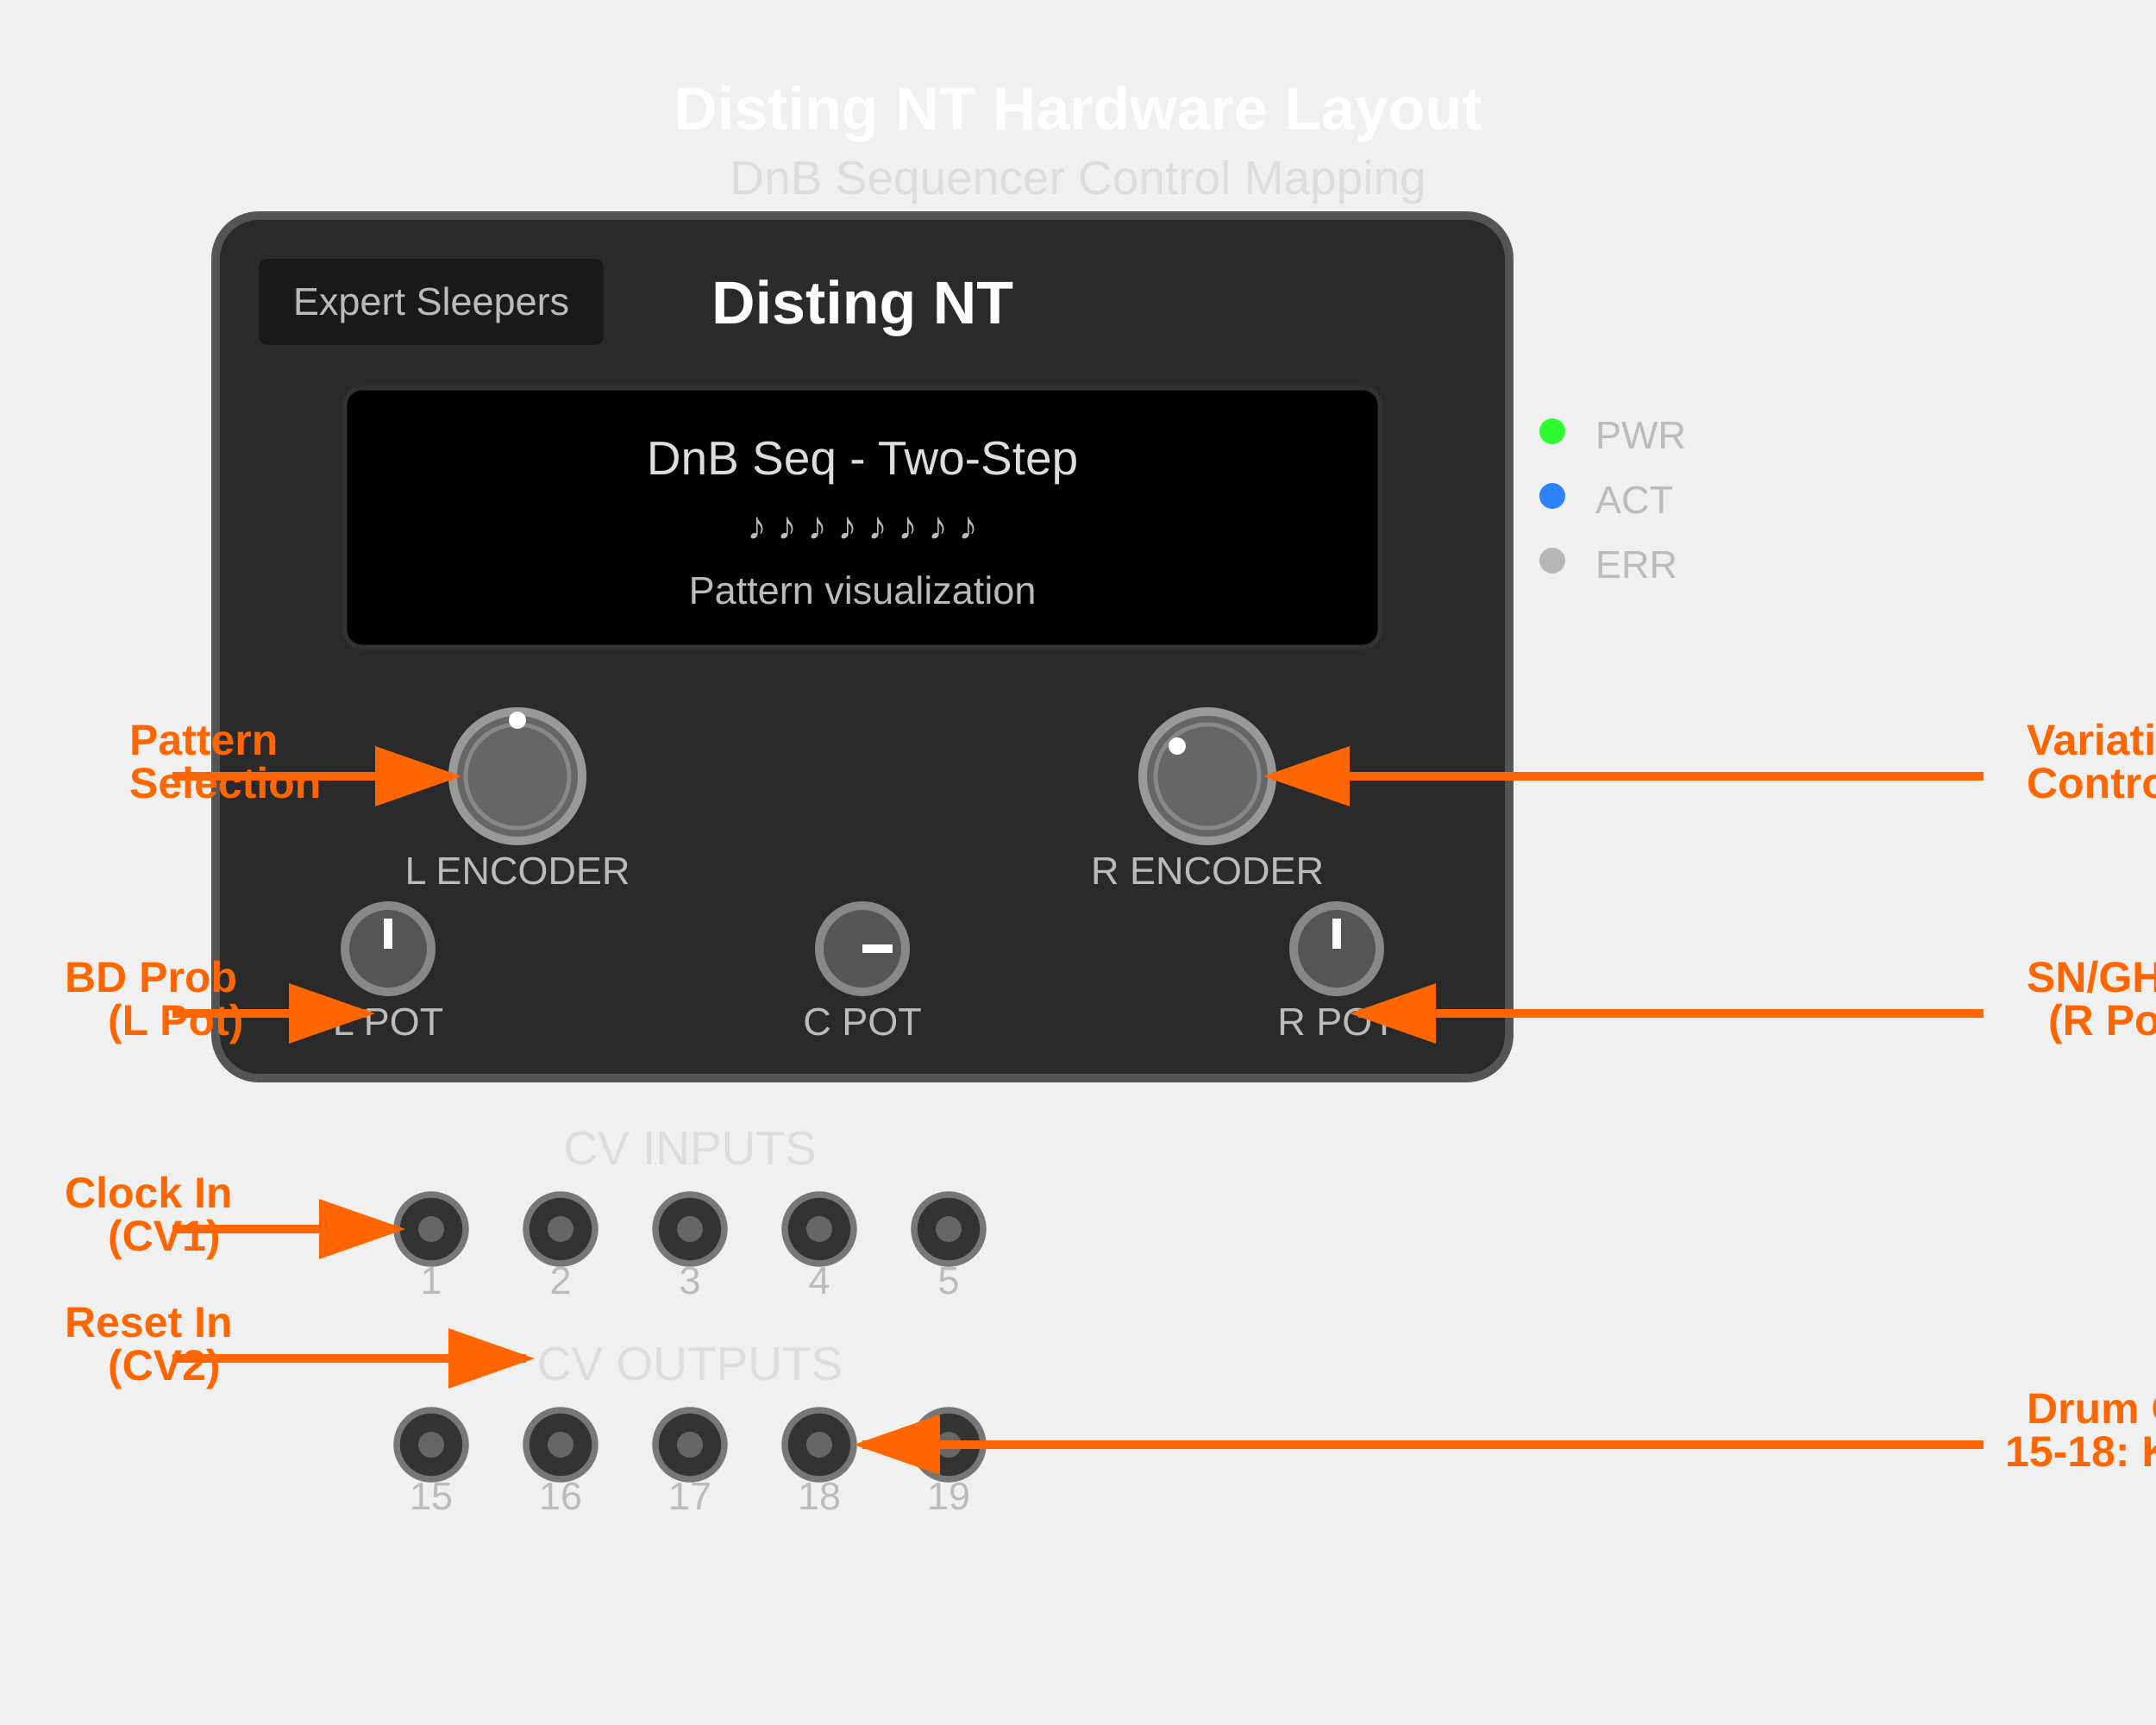
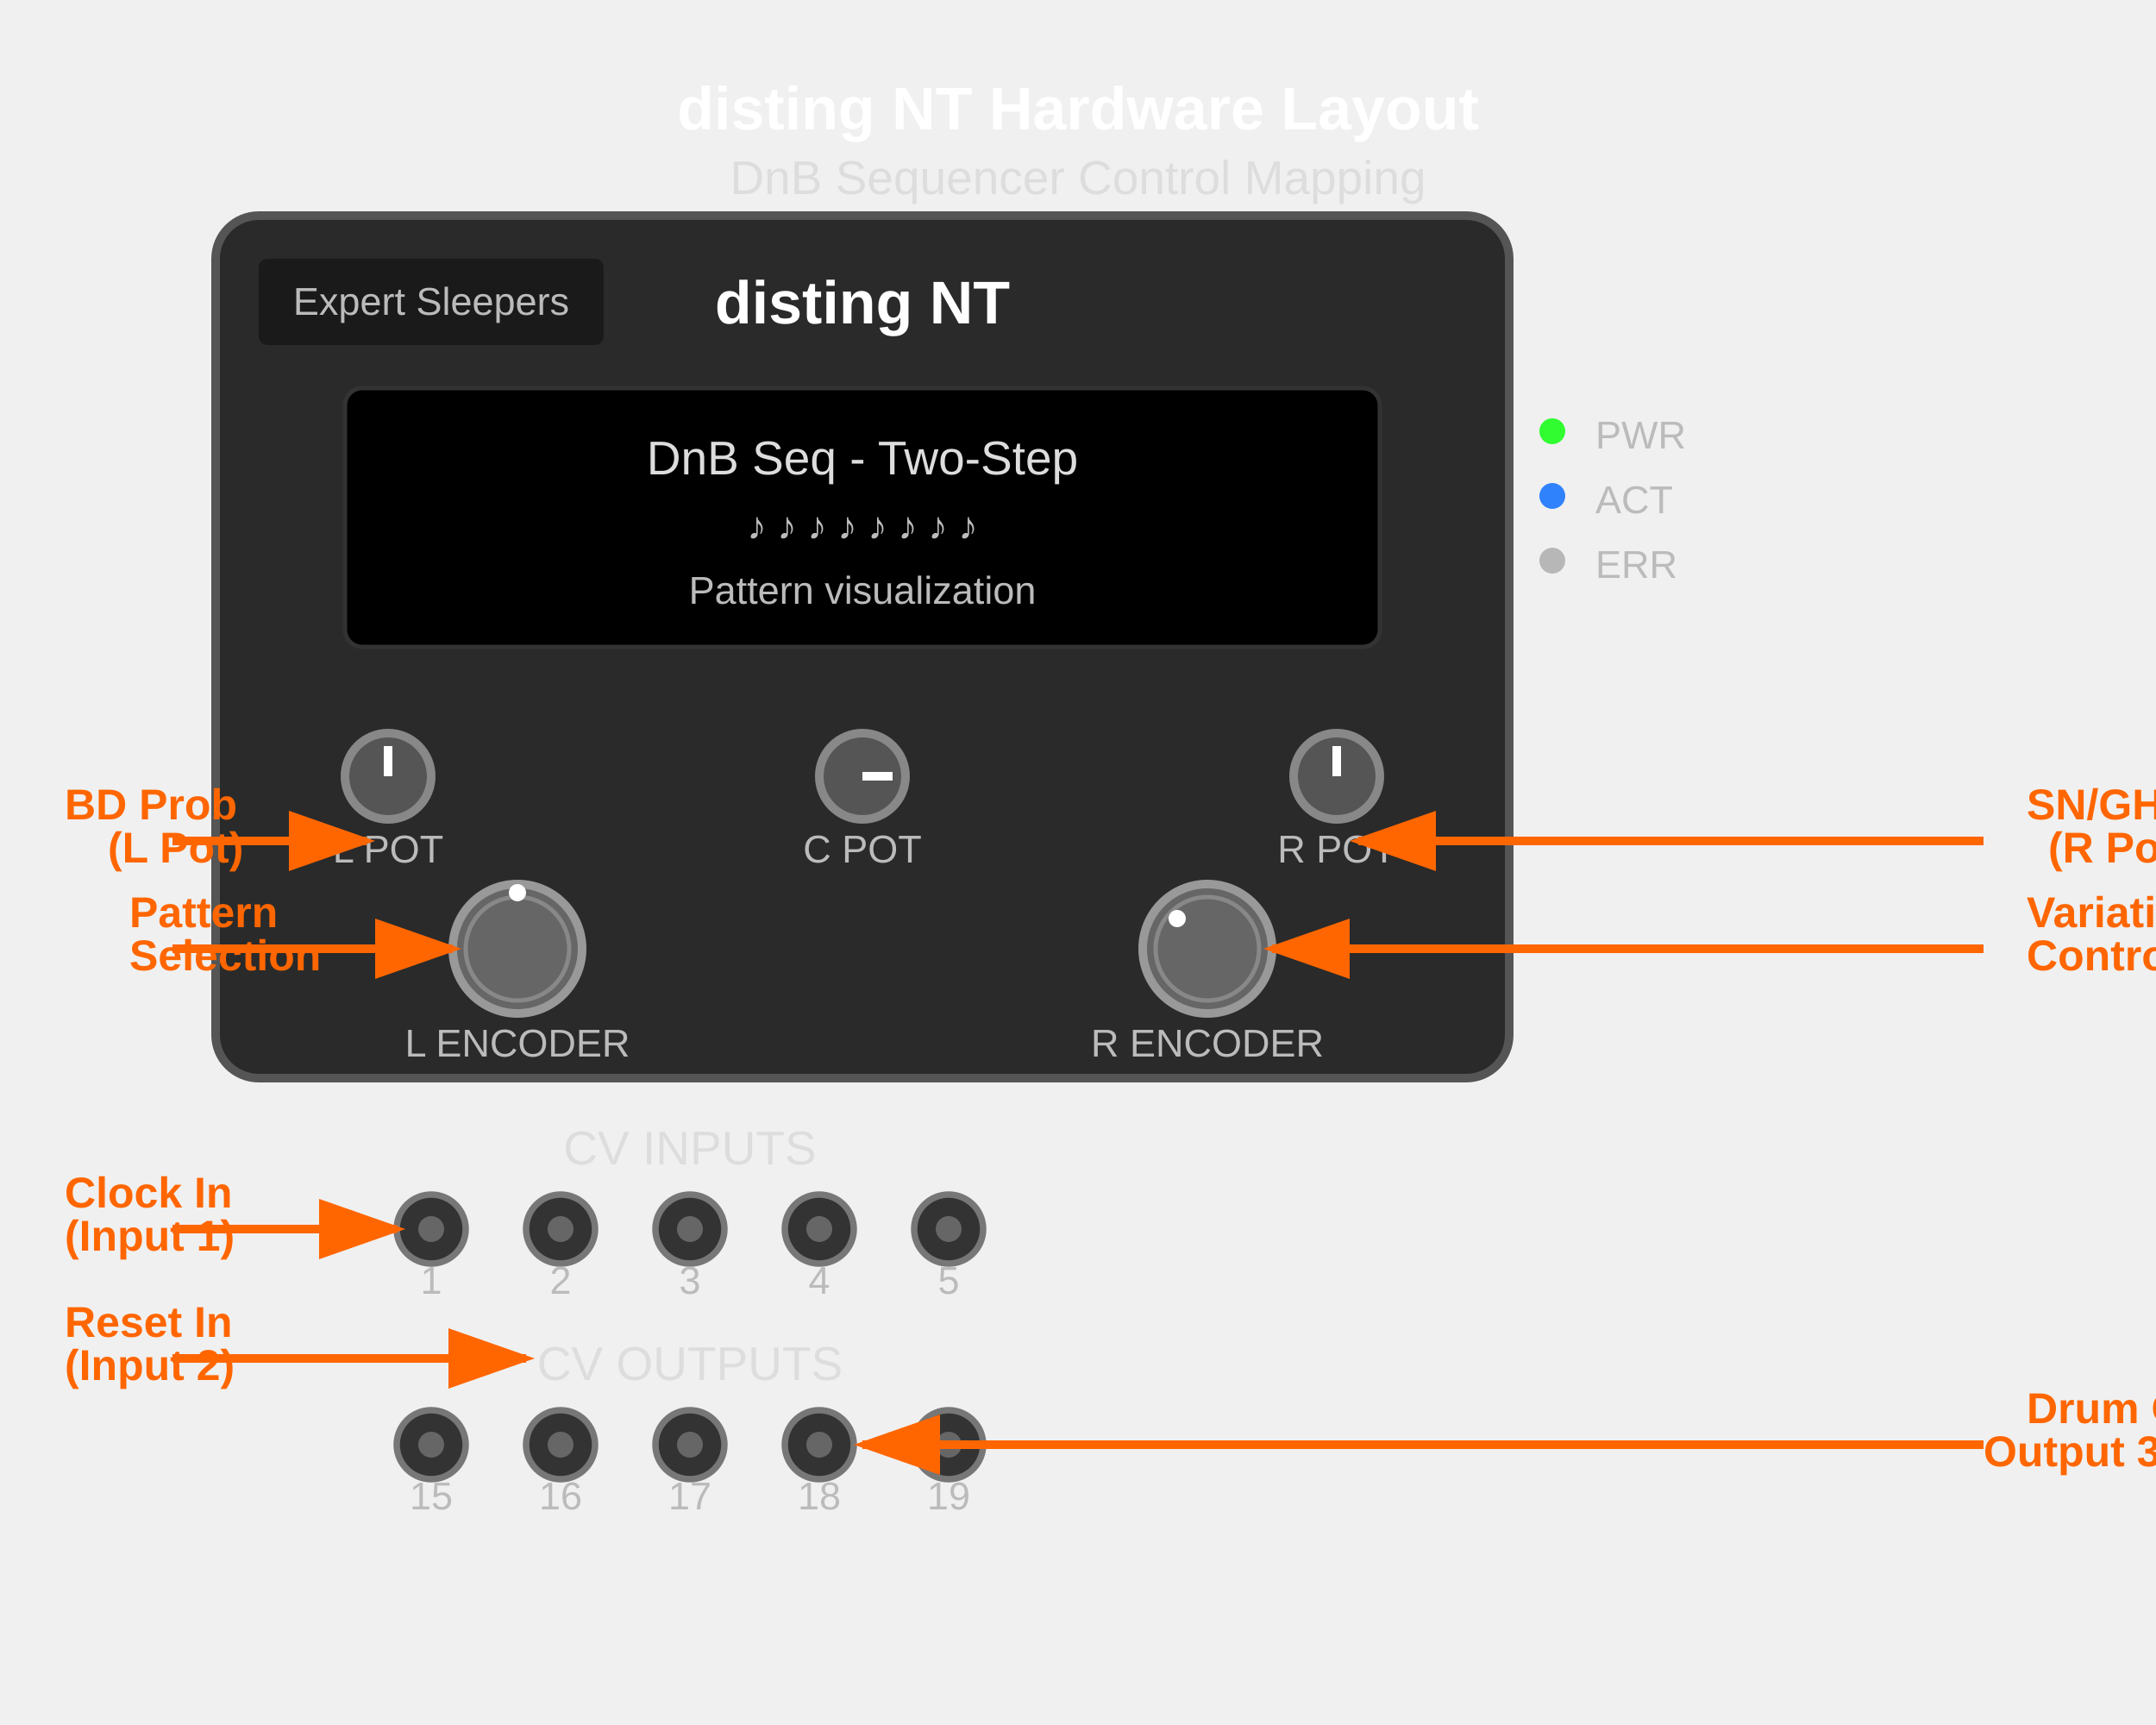
<svg xmlns="http://www.w3.org/2000/svg" width="500" height="400">
  <defs>
    <style>
      .hardware-bg { fill: #2a2a2a; stroke: #555; stroke-width: 2; }
      .screen-bg { fill: #000; stroke: #333; stroke-width: 1; }
      .text-title { fill: #fff; font-family: Arial, sans-serif; font-size: 14px; font-weight: bold; }
      .text-label { fill: #ddd; font-family: Arial, sans-serif; font-size: 11px; }
      .text-small { fill: #bbb; font-family: Arial, sans-serif; font-size: 9px; }
      .encoder { fill: #666; stroke: #999; stroke-width: 2; }
      .encoder-ring { fill: none; stroke: #888; stroke-width: 1; }
      .encoder-dot { fill: #fff; }
      .pot { fill: #555; stroke: #888; stroke-width: 2; }
      .pot-indicator { stroke: #fff; stroke-width: 2; fill: none; }
      .jack { fill: #333; stroke: #777; stroke-width: 1.5; }
      .jack-tip { fill: #666; }
      .button { fill: #444; stroke: #888; stroke-width: 1; }
      .led-red { fill: #ff0000; opacity: 0.8; }
      .led-green { fill: #00ff00; opacity: 0.8; }
      .led-blue { fill: #0066ff; opacity: 0.8; }
      .led-off { fill: #333; opacity: 0.3; }
      .annotation-line { stroke: #ff6600; stroke-width: 2; fill: none; marker-end: url(#arrowhead); }
      .annotation-text { fill: #ff6600; font-family: Arial, sans-serif; font-size: 10px; font-weight: bold; }
    </style>
    <marker id="arrowhead" markerWidth="10" markerHeight="7" refX="9" refY="3.5" orient="auto">
      <polygon points="0 0, 10 3.5, 0 7" fill="#ff6600" />
    </marker>
  </defs>
  <rect x="50" y="50" width="300" height="200" class="hardware-bg" rx="10" />
  <rect x="60" y="60" width="80" height="20" fill="#1a1a1a" rx="2" />
  <text x="100" y="73" class="text-small" text-anchor="middle">Expert Sleepers</text>
-   <text x="200" y="75" class="text-title" text-anchor="middle">Disting NT</text>
+   <text x="200" y="75" class="text-title" text-anchor="middle">disting NT</text>
  <rect x="80" y="90" width="240" height="60" class="screen-bg" rx="4" />
  <text x="200" y="110" class="text-label" text-anchor="middle">DnB Seq - Two-Step</text>
  <text x="200" y="125" class="text-small" text-anchor="middle">♪ ♪ ♪ ♪ ♪ ♪ ♪ ♪</text>
  <text x="200" y="140" class="text-small" text-anchor="middle">Pattern visualization</text>
-   <circle cx="120" cy="180" r="15" class="encoder" />
-   <circle cx="120" cy="180" r="12" class="encoder-ring" />
-   <circle cx="120" cy="167" r="2" class="encoder-dot" />
-   <text x="120" y="205" class="text-small" text-anchor="middle">L ENCODER</text>
-   <circle cx="280" cy="180" r="15" class="encoder" />
-   <circle cx="280" cy="180" r="12" class="encoder-ring" />
-   <circle cx="273" cy="173" r="2" class="encoder-dot" />
-   <text x="280" y="205" class="text-small" text-anchor="middle">R ENCODER</text>
-   <circle cx="90" cy="220" r="10" class="pot" />
-   <line x1="90" y1="213" x2="90" y2="220" class="pot-indicator" />
-   <text x="90" y="240" class="text-small" text-anchor="middle">L POT</text>
-   <circle cx="200" cy="220" r="10" class="pot" />
-   <line x1="207" y1="220" x2="200" y2="220" class="pot-indicator" />
-   <text x="200" y="240" class="text-small" text-anchor="middle">C POT</text>
-   <circle cx="310" cy="220" r="10" class="pot" />
-   <line x1="310" y1="213" x2="310" y2="220" class="pot-indicator" />
-   <text x="310" y="240" class="text-small" text-anchor="middle">R POT</text>
+   <circle cx="90" cy="180" r="10" class="pot" />
+   <line x1="90" y1="173" x2="90" y2="180" class="pot-indicator" />
+   <text x="90" y="200" class="text-small" text-anchor="middle">L POT</text>
+   <circle cx="200" cy="180" r="10" class="pot" />
+   <line x1="207" y1="180" x2="200" y2="180" class="pot-indicator" />
+   <text x="200" y="200" class="text-small" text-anchor="middle">C POT</text>
+   <circle cx="310" cy="180" r="10" class="pot" />
+   <line x1="310" y1="173" x2="310" y2="180" class="pot-indicator" />
+   <text x="310" y="200" class="text-small" text-anchor="middle">R POT</text>
+   <circle cx="120" cy="220" r="15" class="encoder" />
+   <circle cx="120" cy="220" r="12" class="encoder-ring" />
+   <circle cx="120" cy="207" r="2" class="encoder-dot" />
+   <text x="120" y="245" class="text-small" text-anchor="middle">L ENCODER</text>
+   <circle cx="280" cy="220" r="15" class="encoder" />
+   <circle cx="280" cy="220" r="12" class="encoder-ring" />
+   <circle cx="273" cy="213" r="2" class="encoder-dot" />
+   <text x="280" y="245" class="text-small" text-anchor="middle">R ENCODER</text>
  <g transform="translate(80, 270)">
    <text x="80" y="0" class="text-label" text-anchor="middle">CV INPUTS</text>
    <circle cx="20" cy="15" r="8" class="jack" />
    <circle cx="20" cy="15" r="3" class="jack-tip" />
    <text x="20" y="30" class="text-small" text-anchor="middle">1</text>
    <circle cx="50" cy="15" r="8" class="jack" />
    <circle cx="50" cy="15" r="3" class="jack-tip" />
    <text x="50" y="30" class="text-small" text-anchor="middle">2</text>
    <circle cx="80" cy="15" r="8" class="jack" />
    <circle cx="80" cy="15" r="3" class="jack-tip" />
    <text x="80" y="30" class="text-small" text-anchor="middle">3</text>
    <circle cx="110" cy="15" r="8" class="jack" />
    <circle cx="110" cy="15" r="3" class="jack-tip" />
    <text x="110" y="30" class="text-small" text-anchor="middle">4</text>
    <circle cx="140" cy="15" r="8" class="jack" />
    <circle cx="140" cy="15" r="3" class="jack-tip" />
    <text x="140" y="30" class="text-small" text-anchor="middle">5</text>
  </g>
  <g transform="translate(80, 320)">
    <text x="80" y="0" class="text-label" text-anchor="middle">CV OUTPUTS</text>
    <circle cx="20" cy="15" r="8" class="jack" />
    <circle cx="20" cy="15" r="3" class="jack-tip" />
    <text x="20" y="30" class="text-small" text-anchor="middle">15</text>
    <circle cx="50" cy="15" r="8" class="jack" />
    <circle cx="50" cy="15" r="3" class="jack-tip" />
    <text x="50" y="30" class="text-small" text-anchor="middle">16</text>
    <circle cx="80" cy="15" r="8" class="jack" />
    <circle cx="80" cy="15" r="3" class="jack-tip" />
    <text x="80" y="30" class="text-small" text-anchor="middle">17</text>
    <circle cx="110" cy="15" r="8" class="jack" />
    <circle cx="110" cy="15" r="3" class="jack-tip" />
    <text x="110" y="30" class="text-small" text-anchor="middle">18</text>
    <circle cx="140" cy="15" r="8" class="jack" />
    <circle cx="140" cy="15" r="3" class="jack-tip" />
    <text x="140" y="30" class="text-small" text-anchor="middle">19</text>
  </g>
  <g transform="translate(360, 100)">
    <circle cx="0" cy="0" r="3" class="led-green" />
    <text x="10" y="4" class="text-small">PWR</text>
    <circle cx="0" cy="15" r="3" class="led-blue" />
    <text x="10" y="19" class="text-small">ACT</text>
    <circle cx="0" cy="30" r="3" class="led-off" />
    <text x="10" y="34" class="text-small">ERR</text>
  </g>
-   <path d="M 40 180 L 105 180" class="annotation-line" />
-   <text x="30" y="175" class="annotation-text">Pattern</text>
-   <text x="30" y="185" class="annotation-text">Selection</text>
-   <path d="M 460 180 L 295 180" class="annotation-line" />
-   <text x="470" y="175" class="annotation-text">Variation</text>
-   <text x="470" y="185" class="annotation-text">Control</text>
+   <path d="M 40 220 L 105 220" class="annotation-line" />
+   <text x="30" y="215" class="annotation-text">Pattern</text>
+   <text x="30" y="225" class="annotation-text">Selection</text>
+   <path d="M 460 220 L 295 220" class="annotation-line" />
+   <text x="470" y="215" class="annotation-text">Variation</text>
+   <text x="470" y="225" class="annotation-text">Control</text>
  <path d="M 40 285 L 92 285" class="annotation-line" />
  <text x="15" y="280" class="annotation-text">Clock In</text>
-   <text x="25" y="290" class="annotation-text">(CV1)</text>
+   <text x="15" y="290" class="annotation-text">(Input 1)</text>
  <path d="M 40 315 L 122 315" class="annotation-line" />
  <text x="15" y="310" class="annotation-text">Reset In</text>
-   <text x="25" y="320" class="annotation-text">(CV2)</text>
+   <text x="15" y="320" class="annotation-text">(Input 2)</text>
  <path d="M 460 335 L 200 335" class="annotation-line" />
  <text x="470" y="330" class="annotation-text">Drum Outputs</text>
-   <text x="465" y="340" class="annotation-text">15-18: K/S/H/G</text>
-   <path d="M 40 235 L 85 235" class="annotation-line" />
-   <text x="15" y="230" class="annotation-text">BD Prob</text>
-   <text x="25" y="240" class="annotation-text">(L Pot)</text>
-   <path d="M 460 235 L 315 235" class="annotation-line" />
-   <text x="470" y="230" class="annotation-text">SN/GH Prob</text>
-   <text x="475" y="240" class="annotation-text">(R Pot)</text>
-   <text x="250" y="30" class="text-title" text-anchor="middle">Disting NT Hardware Layout</text>
+   <text x="460" y="340" class="annotation-text">Output 3-6: K/S/H/G</text>
+   <path d="M 40 195 L 85 195" class="annotation-line" />
+   <text x="15" y="190" class="annotation-text">BD Prob</text>
+   <text x="25" y="200" class="annotation-text">(L Pot)</text>
+   <path d="M 460 195 L 315 195" class="annotation-line" />
+   <text x="470" y="190" class="annotation-text">SN/GH Prob</text>
+   <text x="475" y="200" class="annotation-text">(R Pot)</text>
+   <text x="250" y="30" class="text-title" text-anchor="middle">disting NT Hardware Layout</text>
  <text x="250" y="45" class="text-label" text-anchor="middle">DnB Sequencer Control Mapping</text>
</svg>
